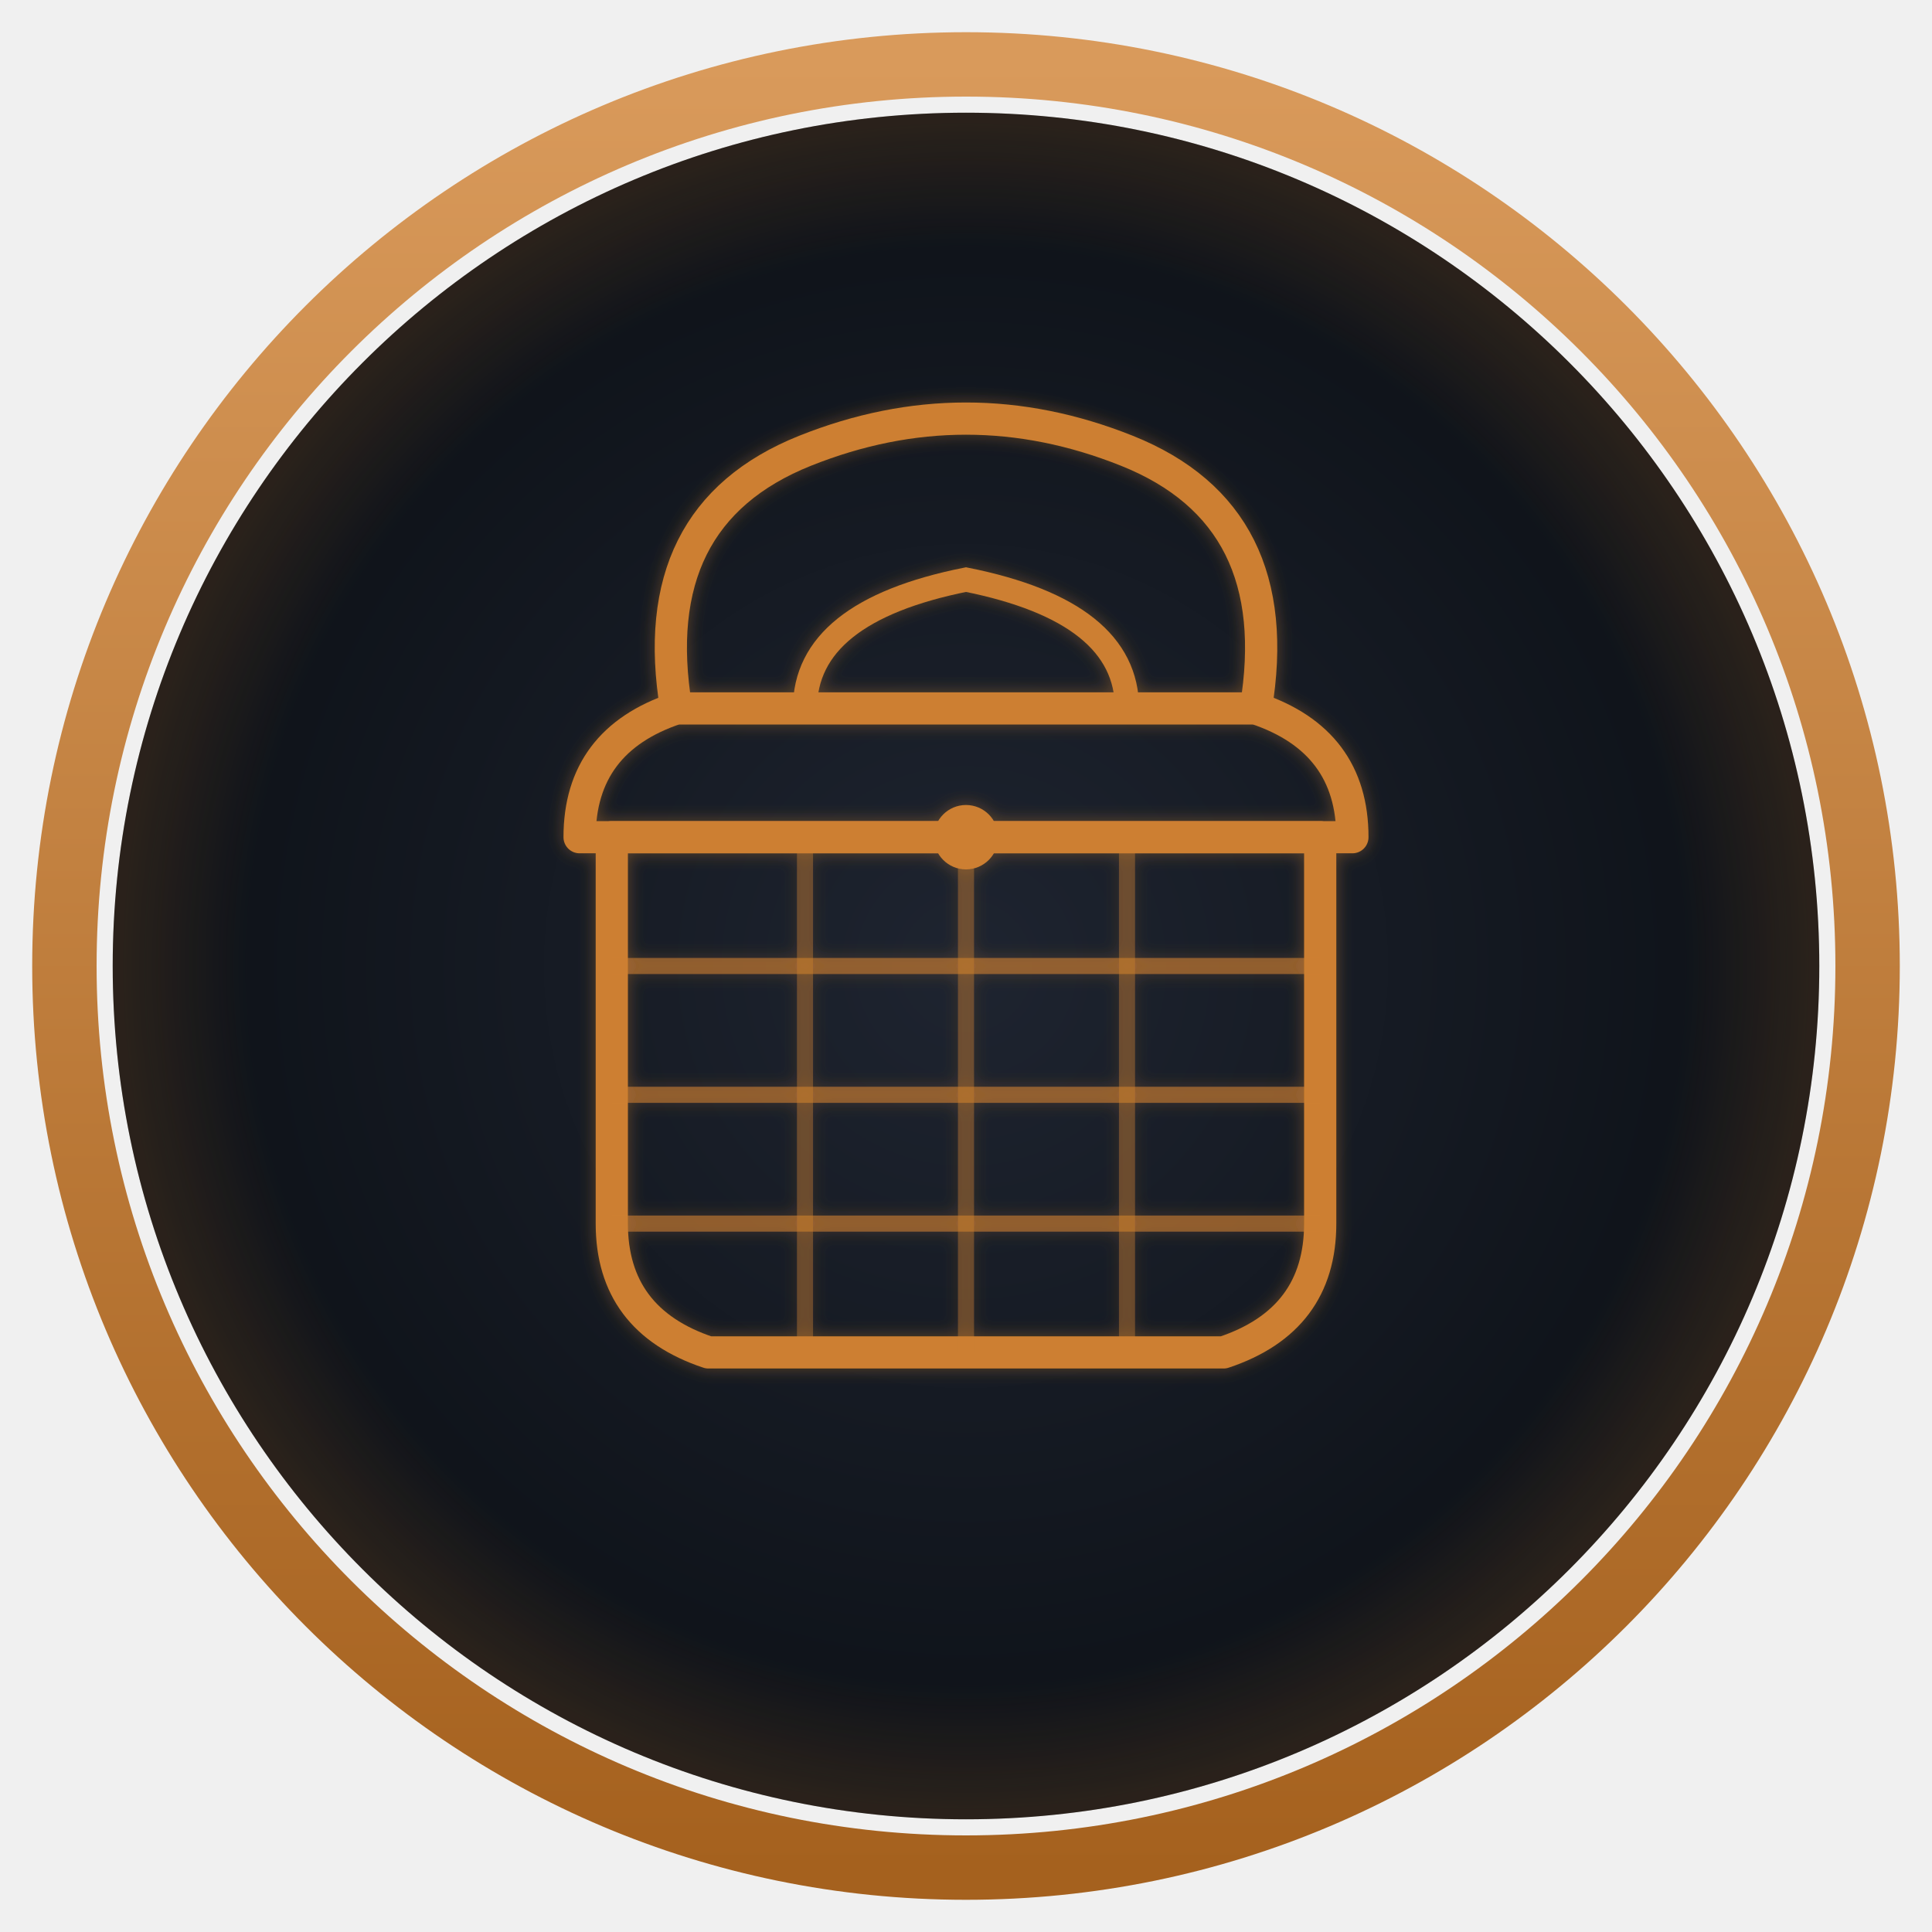
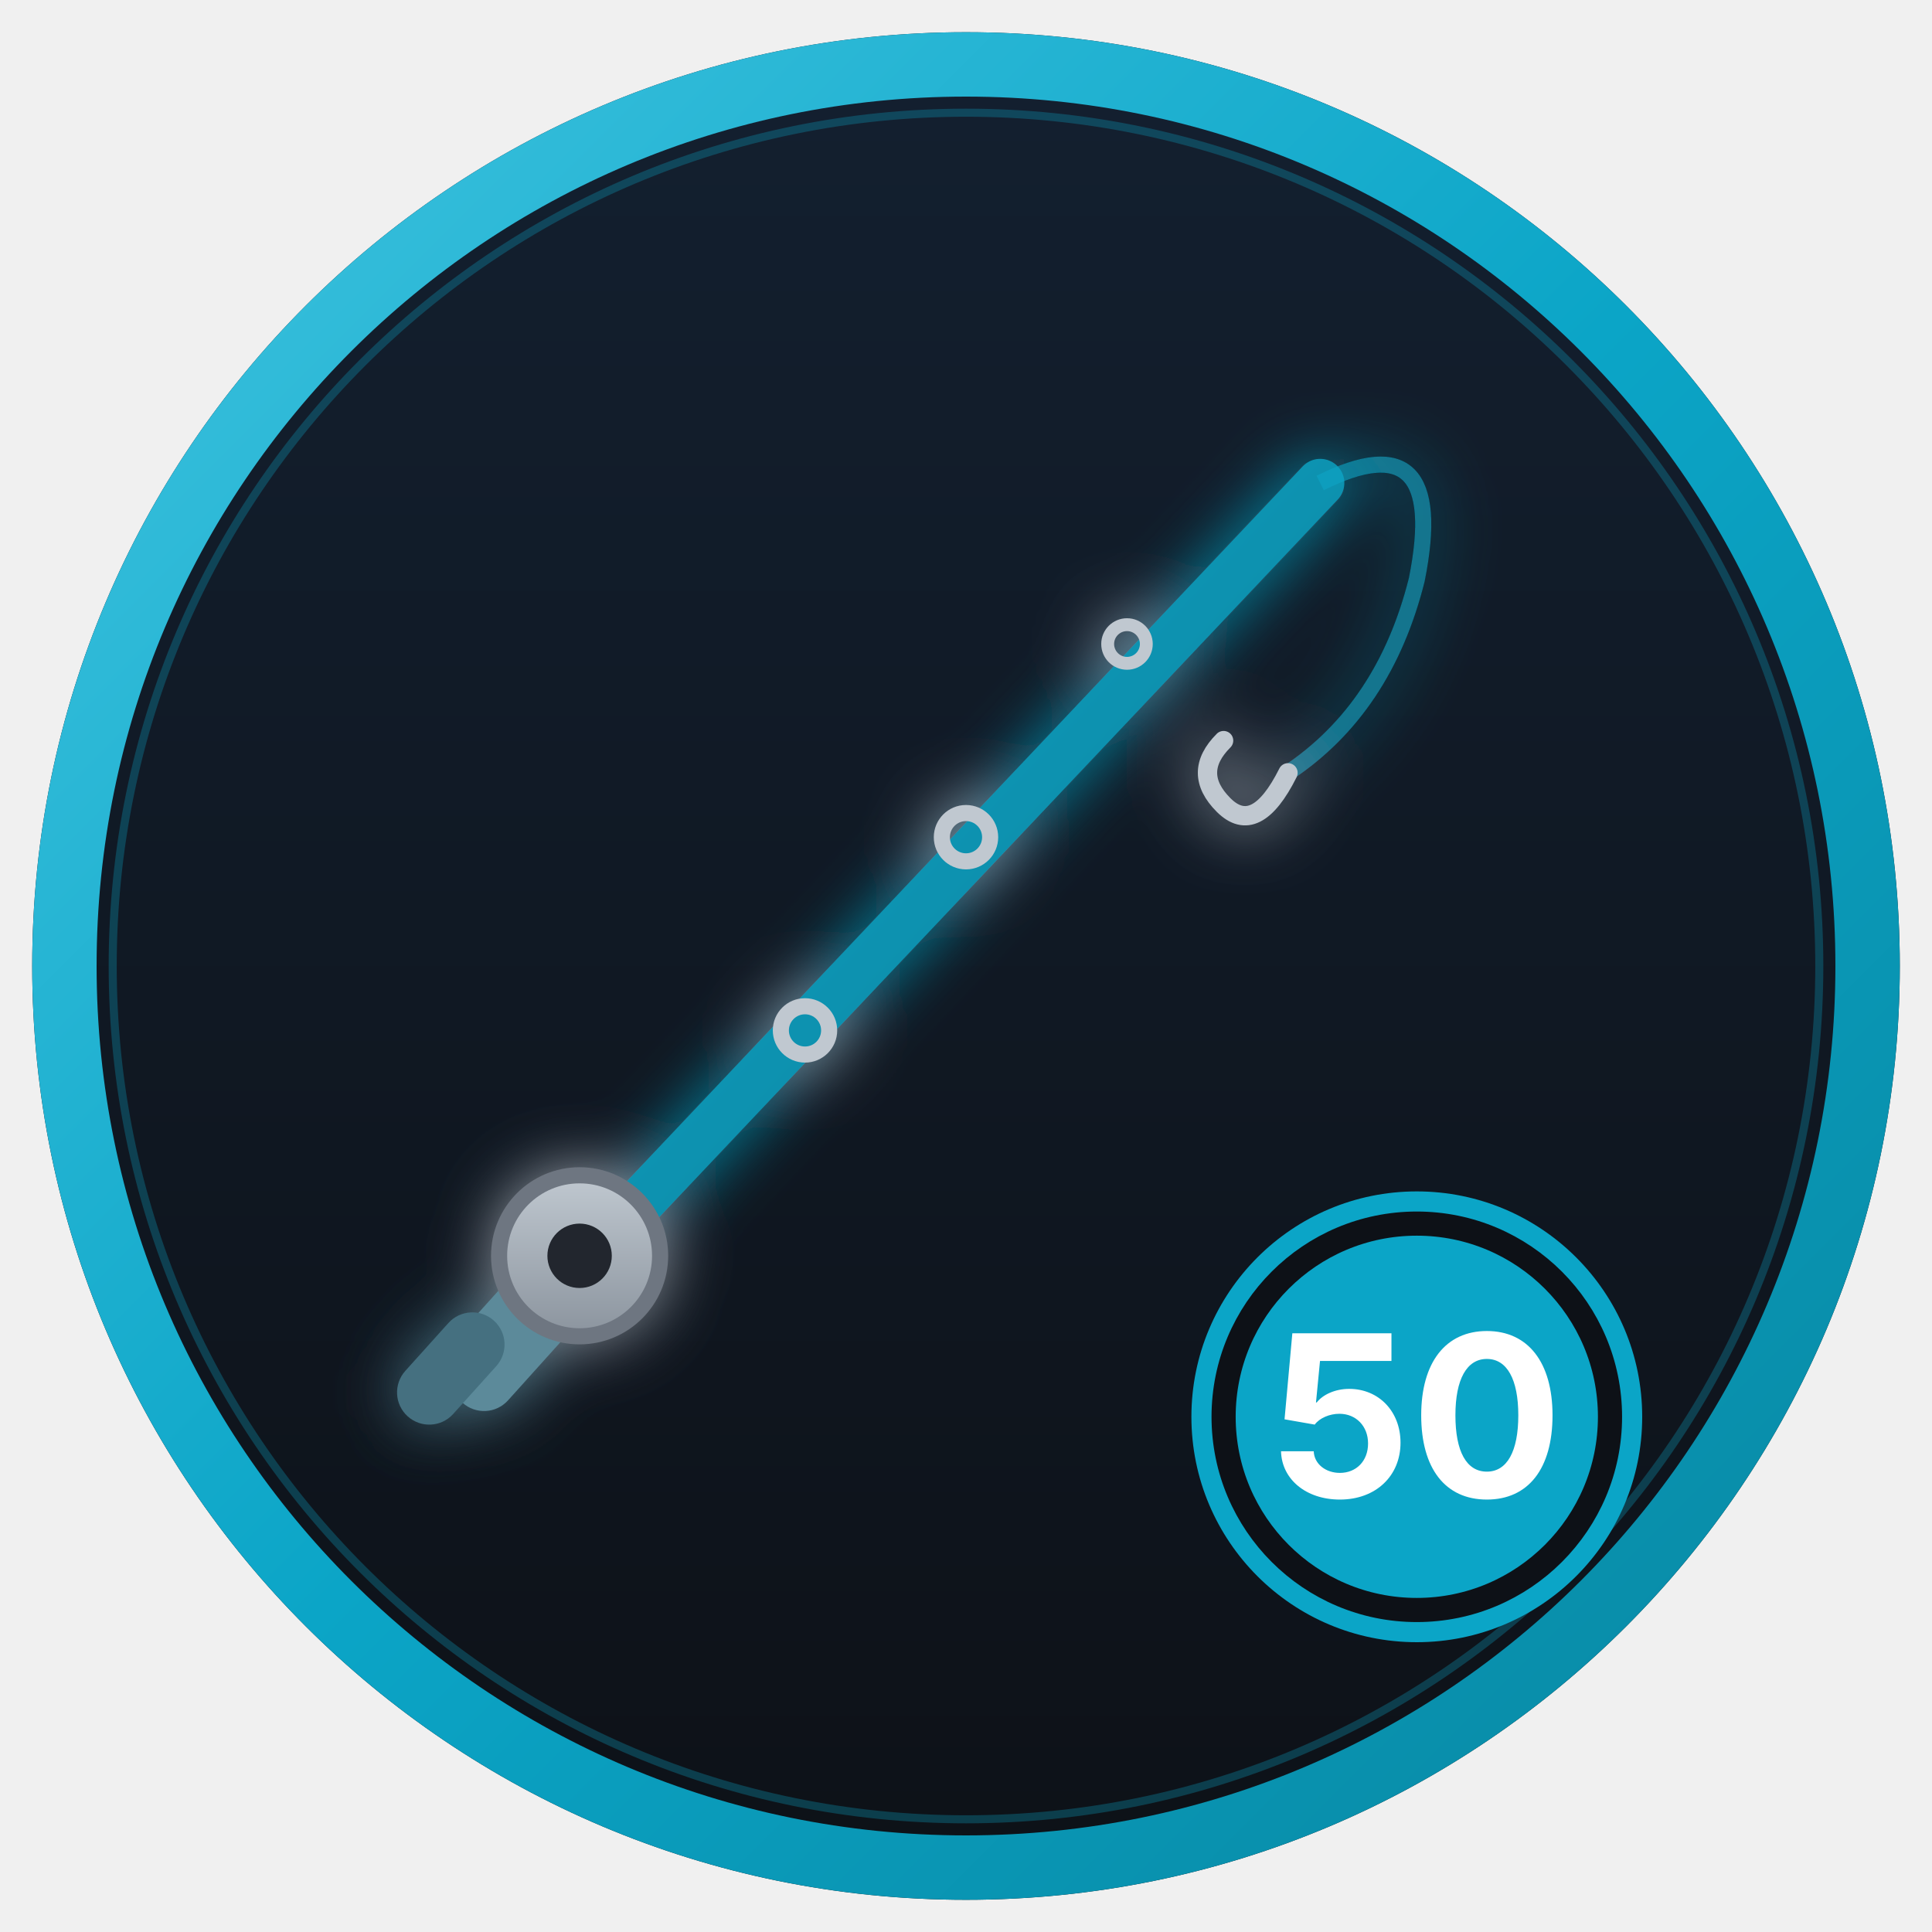
<svg xmlns="http://www.w3.org/2000/svg" viewBox="0 0 120 120">
  <defs>
-     <linearGradient id="ringGrad" x1="0" y1="0" x2="0" y2="1">
-       <stop offset="0%" stop-color="#D99A5B" />
-       <stop offset="100%" stop-color="#A5611E" />
+     <linearGradient id="bg" x1="0" y1="0" x2="0" y2="1">
+       <stop offset="0%" stop-color="#132030" />
+       <stop offset="100%" stop-color="#0D1117" />
    </linearGradient>
-     <radialGradient id="bgGrad" cx="50%" cy="50%" r="50%">
-       <stop offset="0%" stop-color="#1E2430" />
-       <stop offset="100%" stop-color="#0D1117" />
-     </radialGradient>
-     <filter id="iconShadow">
-       <feDropShadow dx="0" dy="0" stdDeviation="0.5" flood-color="#CD7F32" flood-opacity="0.4" />
+     <linearGradient id="ring" x1="0" y1="0" x2="1" y2="1">
+       <stop offset="0%" stop-color="#40C4E0" />
+       <stop offset="50%" stop-color="#0BA5C7" />
+       <stop offset="100%" stop-color="#0886A0" />
+     </linearGradient>
+     <linearGradient id="accent" x1="0" y1="0" x2="1" y2="1">
+       <stop offset="0%" stop-color="#0BA5C7" />
+       <stop offset="100%" stop-color="#087F99" />
+     </linearGradient>
+     <linearGradient id="metal" x1="0" y1="0" x2="0" y2="1">
+       <stop offset="0%" stop-color="#C0C8D0" />
+       <stop offset="100%" stop-color="#8B949E" />
+     </linearGradient>
+     <filter id="glow">
+       <feGaussianBlur stdDeviation="2" result="blur" />
+       <feMerge>
+         <feMergeNode in="blur" />
+         <feMergeNode in="SourceGraphic" />
+       </feMerge>
    </filter>
-     <radialGradient id="innerGlow" cx="50%" cy="50%" r="50%">
-       <stop offset="85%" stop-color="#CD7F32" stop-opacity="0" />
-       <stop offset="100%" stop-color="#CD7F32" stop-opacity="0.15" />
-     </radialGradient>
  </defs>
-   <circle cx="60" cy="60" r="56" fill="none" stroke="url(#ringGrad)" stroke-width="4" />
-   <circle cx="60" cy="60" r="53" fill="url(#bgGrad)" />
-   <circle cx="60" cy="60" r="53" fill="url(#innerGlow)" />
-   <g filter="url(#iconShadow)">
-     <path d="M38,52 L38,76 Q38,82 44,84 L76,84 Q82,82 82,76 L82,52 Z" fill="none" stroke="#CD7F32" stroke-width="2" stroke-linejoin="round" />
-     <path d="M36,52 L84,52 Q84,46 78,44 L42,44 Q36,46 36,52 Z" fill="none" stroke="#CD7F32" stroke-width="2" stroke-linejoin="round" />
-     <path d="M50,44 Q50,38 60,36 Q70,38 70,44" fill="none" stroke="#CD7F32" stroke-width="1.5" />
-     <path d="M42,44 Q40,32 50,28 Q60,24 70,28 Q80,32 78,44" fill="none" stroke="#CD7F32" stroke-width="2" stroke-linecap="round" />
-     <line x1="38" y1="60" x2="82" y2="60" stroke="#CD7F32" stroke-width="1" stroke-opacity="0.6" />
-     <line x1="38" y1="68" x2="82" y2="68" stroke="#CD7F32" stroke-width="1" stroke-opacity="0.6" />
-     <line x1="38" y1="76" x2="82" y2="76" stroke="#CD7F32" stroke-width="1" stroke-opacity="0.6" />
-     <line x1="50" y1="52" x2="50" y2="84" stroke="#CD7F32" stroke-width="1" stroke-opacity="0.4" />
-     <line x1="60" y1="52" x2="60" y2="84" stroke="#CD7F32" stroke-width="1" stroke-opacity="0.4" />
-     <line x1="70" y1="52" x2="70" y2="84" stroke="#CD7F32" stroke-width="1" stroke-opacity="0.4" />
-     <circle cx="60" cy="52" r="2" fill="#CD7F32" />
+   <circle cx="60" cy="60" r="58" fill="url(#bg)" />
+   <circle cx="60" cy="60" r="56" fill="none" stroke="url(#ring)" stroke-width="4" />
+   <circle cx="60" cy="60" r="53" fill="none" stroke="#0BA5C7" stroke-width="0.5" opacity="0.3" />
+   <g filter="url(#glow)">
+     <line x1="30" y1="85" x2="82" y2="30" stroke="url(#accent)" stroke-width="3" stroke-linecap="round" />
+     <rect x="26" y="80" width="12" height="5" rx="2" fill="#5B8A9A" transform="rotate(-48, 32, 82)" />
+     <rect x="24" y="83" width="8" height="4" rx="2" fill="#457080" transform="rotate(-48, 28, 85)" />
+     <circle cx="36" cy="78" r="5" fill="url(#metal)" stroke="#6E7681" stroke-width="1" />
+     <circle cx="36" cy="78" r="2" fill="#21262D" />
+     <circle cx="50" cy="64" r="1.5" fill="none" stroke="#C0C8D0" stroke-width="1" />
+     <circle cx="60" cy="52" r="1.5" fill="none" stroke="#C0C8D0" stroke-width="1" />
+     <circle cx="70" cy="40" r="1.2" fill="none" stroke="#C0C8D0" stroke-width="0.8" />
+     <path d="M82,30 Q90,26 88,36 Q86,44 80,48" fill="none" stroke="#0BA5C7" stroke-width="1" opacity="0.6" />
+     <path d="M80,48 Q78,52 76,50 Q74,48 76,46" fill="none" stroke="#C0C8D0" stroke-width="1.2" stroke-linecap="round" />
  </g>
+   <circle cx="88" cy="88" r="14" fill="#0BA5C7" />
+   <circle cx="88" cy="88" r="12" fill="none" stroke="#0D1117" stroke-width="1.5" />
+   <text x="88" y="93" text-anchor="middle" font-family="system-ui,-apple-system,sans-serif" font-weight="700" font-size="14" fill="#FFFFFF">50</text>
</svg>
